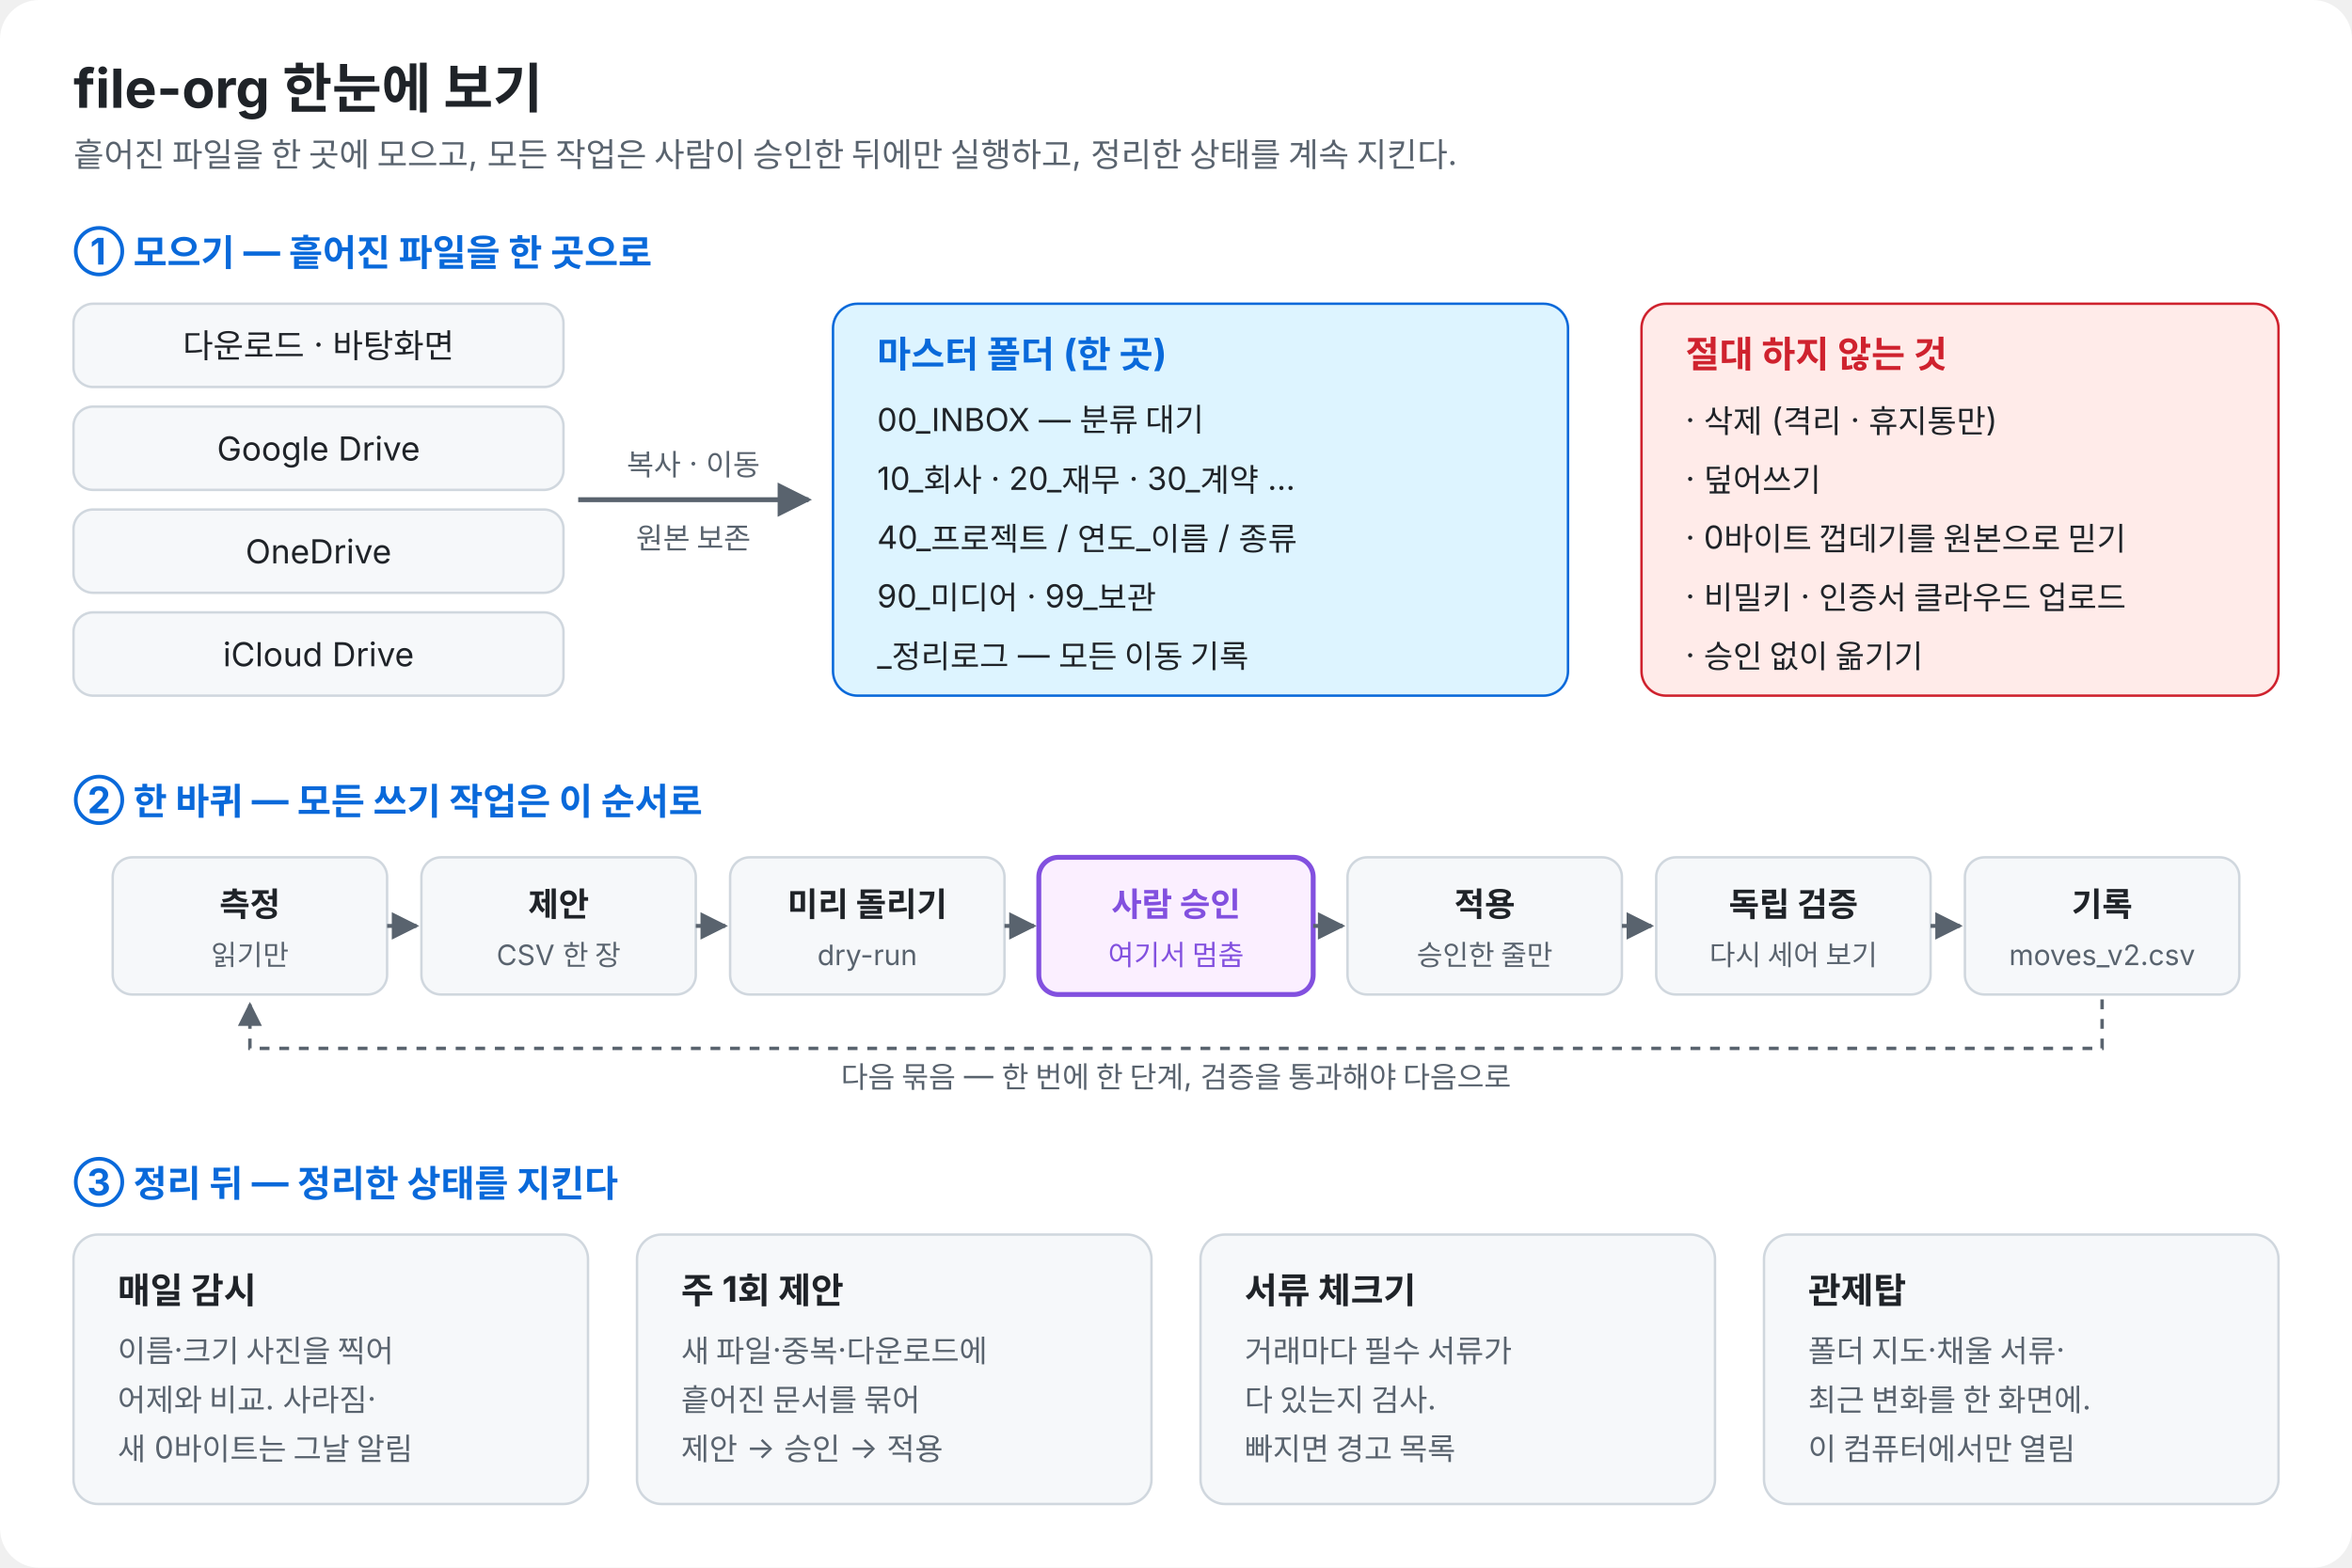
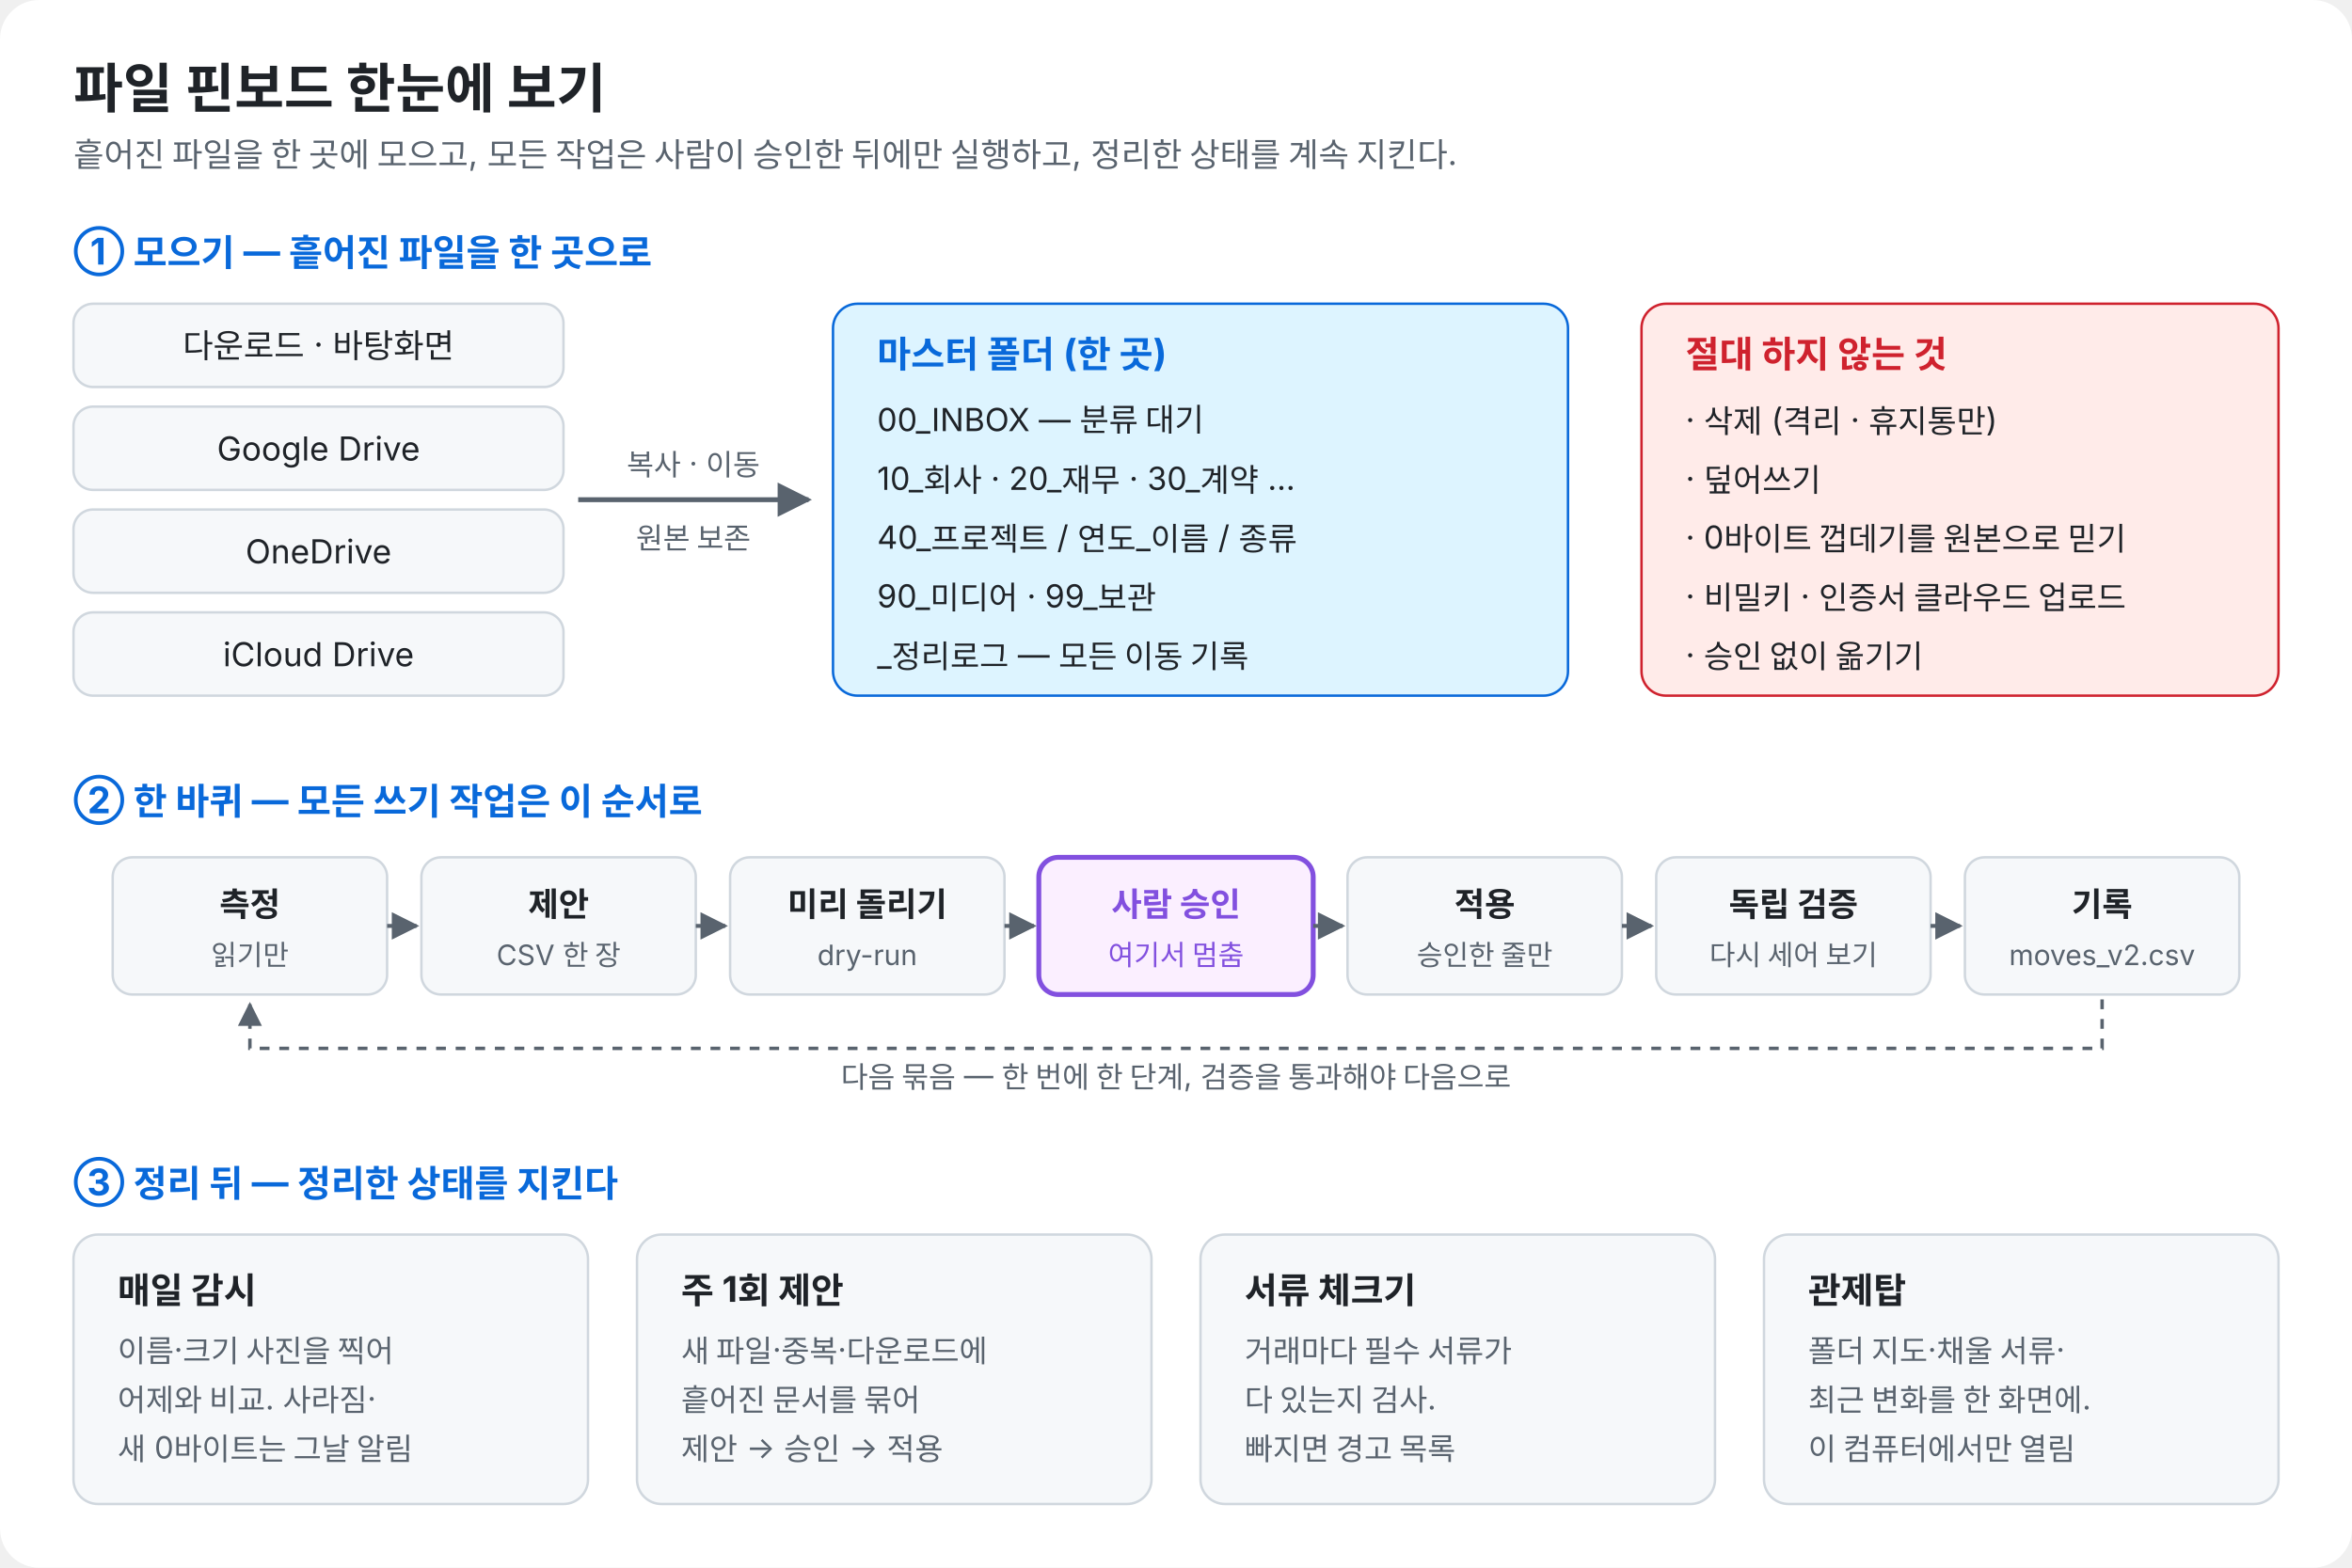
<svg xmlns="http://www.w3.org/2000/svg" viewBox="0 0 960 640" width="960" height="640" font-family="-apple-system, 'Apple SD Gothic Neo', 'Malgun Gothic', 'Noto Sans KR', sans-serif">
  <defs>
    <marker id="a" viewBox="0 0 10 10" refX="9" refY="5" markerWidth="7" markerHeight="7" orient="auto-start-reverse">
      <path d="M0,0 L10,5 L0,10 z" fill="#59636e" />
    </marker>
  </defs>
  <rect width="960" height="640" rx="16" fill="#ffffff" />
-   <text x="30" y="44" font-size="22" font-weight="700" fill="#1f2328">file-org 한눈에 보기</text>
+   <text x="30" y="44" font-size="22" font-weight="700" fill="#1f2328">파일 핀보드 한눈에 보기</text>
  <text x="30" y="68" font-size="13.5" fill="#59636e">흩어진 파일을 한 곳에 모으고, 모든 작업은 사람이 승인한 뒤에만 실행하고, 정리한 상태를 계속 지킨다.</text>
  <text x="30" y="108" font-size="15" font-weight="700" fill="#0969da">① 모으기 — 흩어진 파일을 한 곳으로</text>
  <g font-size="13.5" fill="#1f2328">
    <rect x="30" y="124" width="200" height="34" rx="8" fill="#f6f8fa" stroke="#d0d7de" />
    <text x="130" y="146" text-anchor="middle">다운로드 · 바탕화면</text>
    <rect x="30" y="166" width="200" height="34" rx="8" fill="#f6f8fa" stroke="#d0d7de" />
    <text x="130" y="188" text-anchor="middle">Google Drive</text>
    <rect x="30" y="208" width="200" height="34" rx="8" fill="#f6f8fa" stroke="#d0d7de" />
    <text x="130" y="230" text-anchor="middle">OneDrive</text>
    <rect x="30" y="250" width="200" height="34" rx="8" fill="#f6f8fa" stroke="#d0d7de" />
    <text x="130" y="272" text-anchor="middle">iCloud Drive</text>
  </g>
  <path d="M236,204 L330,204" stroke="#59636e" stroke-width="2" marker-end="url(#a)" />
  <text x="283" y="194" font-size="12" fill="#59636e" text-anchor="middle">복사 · 이동</text>
  <text x="283" y="224" font-size="12" fill="#59636e" text-anchor="middle">원본 보존</text>
  <rect x="340" y="124" width="300" height="160" rx="10" fill="#ddf4ff" stroke="#0969da" />
  <text x="358" y="150" font-size="15" font-weight="700" fill="#0969da">마스터 폴더 (한 곳)</text>
  <g font-size="13" fill="#1f2328">
    <text x="358" y="176">00_INBOX — 분류 대기</text>
    <text x="358" y="200">10_회사 · 20_재무 · 30_계약 …</text>
    <text x="358" y="224">40_프로젝트 / 연도_이름 / 종류</text>
    <text x="358" y="248">90_미디어 · 99_보관</text>
    <text x="358" y="272">_정리로그 — 모든 이동 기록</text>
  </g>
  <rect x="670" y="124" width="260" height="160" rx="10" fill="#ffebe9" stroke="#cf222e" />
  <text x="688" y="150" font-size="15" font-weight="700" fill="#cf222e">절대 하지 않는 것</text>
  <g font-size="13" fill="#1f2328">
    <text x="688" y="176">· 삭제 (격리 · 휴지통만)</text>
    <text x="688" y="200">· 덮어쓰기</text>
    <text x="688" y="224">· 0바이트 껍데기를 원본으로 믿기</text>
    <text x="688" y="248">· 비밀키 · 인증서 클라우드 업로드</text>
    <text x="688" y="272">· 승인 없이 옮기기</text>
  </g>
  <text x="30" y="332" font-size="15" font-weight="700" fill="#0969da">② 한 바퀴 — 모든 쓰기 작업은 이 순서로</text>
  <g font-size="13.5" text-anchor="middle">
    <rect x="46" y="350" width="112" height="56" rx="8" fill="#f6f8fa" stroke="#d0d7de" />
    <text x="102" y="374" fill="#1f2328" font-weight="600">측정</text>
    <text x="102" y="394" fill="#59636e" font-size="11.5">읽기만</text>
    <rect x="172" y="350" width="112" height="56" rx="8" fill="#f6f8fa" stroke="#d0d7de" />
    <text x="228" y="374" fill="#1f2328" font-weight="600">제안</text>
    <text x="228" y="394" fill="#59636e" font-size="11.5">CSV 한 장</text>
    <rect x="298" y="350" width="112" height="56" rx="8" fill="#f6f8fa" stroke="#d0d7de" />
    <text x="354" y="374" fill="#1f2328" font-weight="600">미리 돌리기</text>
    <text x="354" y="394" fill="#59636e" font-size="11.5">dry-run</text>
    <rect x="424" y="350" width="112" height="56" rx="8" fill="#fbefff" stroke="#8250df" stroke-width="2" />
    <text x="480" y="374" fill="#8250df" font-weight="700">사람 승인</text>
    <text x="480" y="394" fill="#8250df" font-size="11.5">여기서 멈춤</text>
    <rect x="550" y="350" width="112" height="56" rx="8" fill="#f6f8fa" stroke="#d0d7de" />
    <text x="606" y="374" fill="#1f2328" font-weight="600">적용</text>
    <text x="606" y="394" fill="#59636e" font-size="11.5">승인한 줄만</text>
    <rect x="676" y="350" width="112" height="56" rx="8" fill="#f6f8fa" stroke="#d0d7de" />
    <text x="732" y="374" fill="#1f2328" font-weight="600">독립 검증</text>
    <text x="732" y="394" fill="#59636e" font-size="11.5">다시 세어 보기</text>
    <rect x="802" y="350" width="112" height="56" rx="8" fill="#f6f8fa" stroke="#d0d7de" />
    <text x="858" y="374" fill="#1f2328" font-weight="600">기록</text>
    <text x="858" y="394" fill="#59636e" font-size="11.5">moves_v2.csv</text>
  </g>
  <g stroke="#59636e" stroke-width="1.6" marker-end="url(#a)">
    <path d="M158,378 L170,378" />
    <path d="M284,378 L296,378" />
    <path d="M410,378 L422,378" />
    <path d="M536,378 L548,378" />
    <path d="M662,378 L674,378" />
    <path d="M788,378 L800,378" />
  </g>
  <path d="M858,408 L858,428 L102,428 L102,410" fill="none" stroke="#59636e" stroke-width="1.4" stroke-dasharray="4 4" marker-end="url(#a)" />
  <text x="480" y="444" font-size="12" fill="#59636e" text-anchor="middle">다음 묶음 — 한 번에 한 단계, 검증을 통과해야 다음으로</text>
  <text x="30" y="488" font-size="15" font-weight="700" fill="#0969da">③ 정리 뒤 — 정리한 상태를 지킨다</text>
  <g>
    <rect x="30" y="504" width="210" height="110" rx="10" fill="#f6f8fa" stroke="#d0d7de" />
    <text x="48" y="532" font-size="14.5" font-weight="700" fill="#1f2328">매일 감시</text>
    <text x="48" y="556" font-size="12.5" fill="#59636e">이름·크기 사진을 찍어</text>
    <text x="48" y="576" font-size="12.5" fill="#59636e">어제와 비교. 사라짐·</text>
    <text x="48" y="596" font-size="12.5" fill="#59636e">새 0바이트는 그날 알림</text>
    <rect x="260" y="504" width="210" height="110" rx="10" fill="#f6f8fa" stroke="#d0d7de" />
    <text x="278" y="532" font-size="14.5" font-weight="700" fill="#1f2328">주 1회 제안</text>
    <text x="278" y="556" font-size="12.5" fill="#59636e">새 파일·중복·다운로드에</text>
    <text x="278" y="576" font-size="12.5" fill="#59636e">흩어진 문서를 묶어</text>
    <text x="278" y="596" font-size="12.5" fill="#59636e">제안 → 승인 → 적용</text>
    <rect x="490" y="504" width="210" height="110" rx="10" fill="#f6f8fa" stroke="#d0d7de" />
    <text x="508" y="532" font-size="14.5" font-weight="700" fill="#1f2328">서류 체크기</text>
    <text x="508" y="556" font-size="12.5" fill="#59636e">거래마다 필수 서류가</text>
    <text x="508" y="576" font-size="12.5" fill="#59636e">다 있는지 검사.</text>
    <text x="508" y="596" font-size="12.5" fill="#59636e">빠지면 경고 목록</text>
    <rect x="720" y="504" width="210" height="110" rx="10" fill="#f6f8fa" stroke="#d0d7de" />
    <text x="738" y="532" font-size="14.5" font-weight="700" fill="#1f2328">관제탑</text>
    <text x="738" y="556" font-size="12.5" fill="#59636e">폴더 지도·채울 서류·</text>
    <text x="738" y="576" font-size="12.5" fill="#59636e">최근 변화를 한 화면에.</text>
    <text x="738" y="596" font-size="12.5" fill="#59636e">이 컴퓨터에서만 열림</text>
  </g>
</svg>
